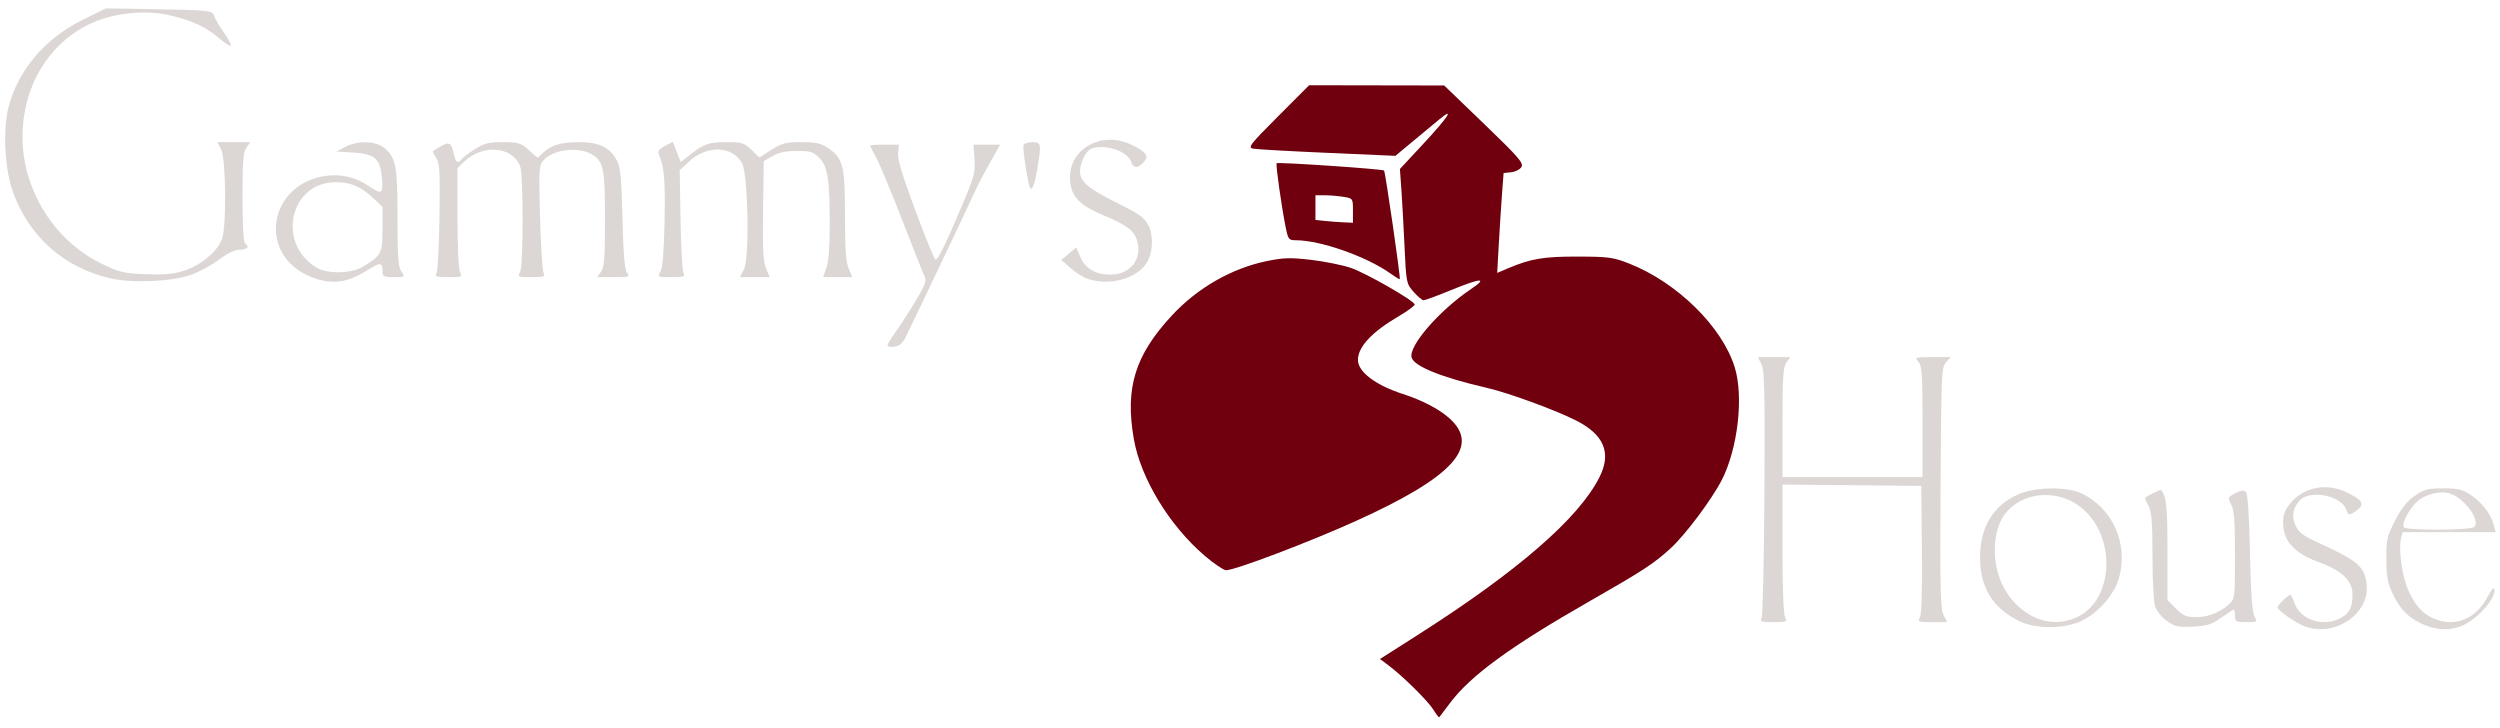
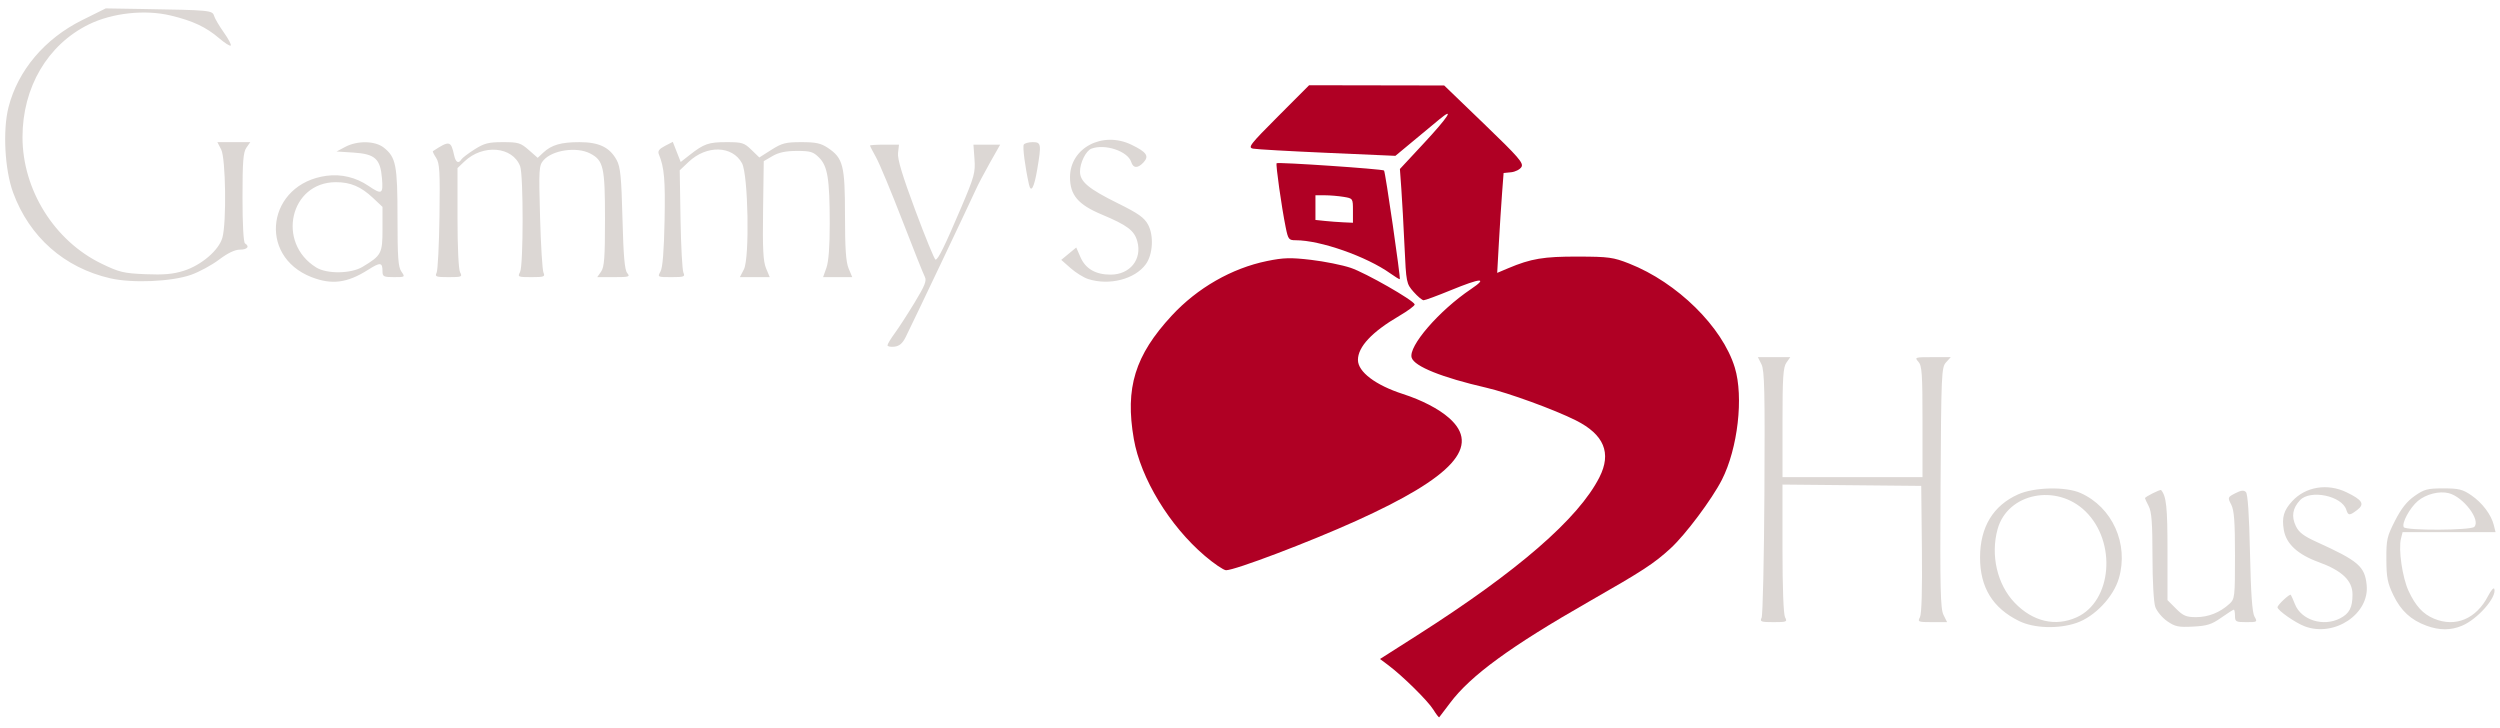
<svg xmlns="http://www.w3.org/2000/svg" version="1.1" id="svg1" width="320" height="93.12" viewBox="0 0 320 93.12">
  <defs id="defs1" />
  <g id="g1">
    <g id="g2" transform="translate(1.561555e-8,0.27409)">
      <path style="fill:#dcd7d4;fill-opacity:1" d="M 295.011,79.9 C 293.811,79.452 291.52,77.849 291.52,77.458 c 0,-0.3 1.567,-1.765 1.704,-1.592 0.058,0.074 0.299,0.62 0.536,1.212 0.807,2.024 3.629,2.904 5.767,1.799 1.195,-0.618 1.594,-1.383 1.594,-3.058 0,-1.772 -1.336,-3.05 -4.326,-4.139 -2.694,-0.981 -4.166,-2.341 -4.468,-4.125 -0.271,-1.603 -0.01,-2.497 1.07,-3.674 1.711,-1.864 4.518,-2.325 6.957,-1.145 2.031,0.983 2.355,1.506 1.391,2.247 -0.993,0.763 -1.175,0.762 -1.419,-0.007 -0.567,-1.787 -4.62,-2.623 -5.925,-1.222 -0.951,1.021 -1.123,2.072 -0.54,3.296 0.393,0.824 0.995,1.284 2.683,2.051 5.346,2.429 6.146,3.118 6.389,5.503 0.378,3.706 -4.123,6.715 -7.922,5.296 z m 15.578,-0.083 c -1.987,-0.728 -3.273,-1.912 -4.23,-3.894 -0.755,-1.563 -0.892,-2.259 -0.904,-4.594 -0.014,-2.528 0.076,-2.93 1.105,-4.947 0.8,-1.568 1.517,-2.474 2.508,-3.169 1.233,-0.865 1.643,-0.973 3.68,-0.973 1.973,0 2.471,0.122 3.572,0.876 1.414,0.967 2.563,2.494 2.894,3.844 l 0.216,0.88 h -5.949 -5.949 l -0.208,0.827 c -0.345,1.375 0.179,4.993 0.97,6.693 0.901,1.935 1.843,2.963 3.26,3.555 2.749,1.149 5.41,0.029 6.927,-2.915 0.363,-0.704 0.717,-1.11 0.788,-0.902 0.357,1.049 -2.128,3.887 -4.14,4.725 -1.447,0.604 -2.88,0.601 -4.541,-0.007 z m 6.118,-12.652 c 0.862,-0.862 -1.403,-3.846 -3.275,-4.315 -1.21,-0.304 -2.907,0.127 -3.944,1 -1.035,0.871 -2.108,2.865 -1.805,3.355 0.278,0.45 8.572,0.414 9.025,-0.039 z M 258.449,79.22 c -3.387,-1.659 -5.013,-4.313 -5.002,-8.163 0.011,-3.872 1.671,-6.616 4.871,-8.051 2.079,-0.932 6.09,-1.021 7.99,-0.176 4.075,1.812 6.19,6.513 4.91,10.916 -0.696,2.395 -3.098,4.92 -5.438,5.718 -2.326,0.792 -5.427,0.689 -7.331,-0.243 z m 7.371,-0.483 c 4.52,-2.052 5.146,-9.629 1.12,-13.558 -3.699,-3.61 -9.964,-2.346 -11.246,2.271 -0.923,3.325 -0.055,7.086 2.174,9.416 2.323,2.428 5.223,3.11 7.952,1.871 z m 11.575,0.496 c -0.64,-0.444 -1.324,-1.267 -1.52,-1.828 -0.207,-0.594 -0.357,-3.309 -0.358,-6.493 -0.002,-4.229 -0.111,-5.681 -0.48,-6.389 -0.263,-0.504 -0.478,-0.968 -0.478,-1.032 0,-0.171 1.965,-1.156 2.066,-1.035 0.67,0.799 0.814,2.173 0.814,7.795 v 6.293 l 1.088,1.088 c 0.925,0.925 1.31,1.088 2.576,1.088 1.564,0 3.052,-0.592 4.256,-1.693 0.694,-0.634 0.72,-0.861 0.72,-6.218 0,-4.332 -0.107,-5.766 -0.483,-6.494 -0.473,-0.914 -0.462,-0.945 0.517,-1.451 0.745,-0.385 1.093,-0.425 1.363,-0.155 0.24,0.24 0.417,2.876 0.523,7.787 0.112,5.2 0.283,7.641 0.571,8.145 0.4,0.701 0.373,0.72 -1.04,0.72 -1.335,0 -1.451,-0.064 -1.451,-0.8 0,-0.44 -0.068,-0.8 -0.151,-0.8 -0.083,0 -0.808,0.464 -1.612,1.03 -1.227,0.865 -1.806,1.048 -3.609,1.14 -1.877,0.096 -2.294,0.008 -3.312,-0.697 z m -51.91,-0.433 c 0.151,-0.308 0.313,-7.524 0.36,-16.035 0.072,-12.964 0.011,-15.625 -0.375,-16.4 l -0.462,-0.925 h 2.074 2.074 l -0.498,0.711 c -0.414,0.591 -0.498,1.891 -0.498,7.68 v 6.969 h 8.96 8.96 v -7.095 c 0,-6.153 -0.07,-7.173 -0.53,-7.68 -0.508,-0.562 -0.436,-0.585 1.81,-0.585 h 2.339 l -0.61,0.673 c -0.579,0.639 -0.614,1.446 -0.699,16.029 -0.075,12.909 -0.015,15.504 0.375,16.287 l 0.464,0.931 h -1.907 c -1.797,0 -1.887,-0.036 -1.57,-0.629 0.217,-0.406 0.306,-3.505 0.251,-8.72 l -0.086,-8.091 -8.88,-0.085 -8.88,-0.085 v 8.186 c 0,5.031 0.128,8.425 0.331,8.805 0.309,0.578 0.212,0.619 -1.474,0.619 -1.611,0 -1.776,-0.06 -1.531,-0.56 z M 113.6,43.924 c 0,-0.153 0.417,-0.847 0.927,-1.541 0.51,-0.695 1.658,-2.468 2.551,-3.941 1.311,-2.161 1.562,-2.795 1.299,-3.286 -0.179,-0.334 -1.479,-3.593 -2.889,-7.242 -1.41,-3.649 -2.916,-7.264 -3.346,-8.034 -0.43,-0.77 -0.782,-1.454 -0.782,-1.52 0,-0.066 0.835,-0.12 1.856,-0.12 h 1.856 l -0.125,1.069 c -0.089,0.761 0.55,2.88 2.219,7.36 1.289,3.46 2.451,6.291 2.583,6.291 0.331,0 1.176,-1.72 3.3,-6.711 1.662,-3.906 1.809,-4.442 1.686,-6.144 l -0.135,-1.865 h 1.711 1.711 l -1.312,2.32 c -0.722,1.276 -1.535,2.824 -1.808,3.44 -0.578,1.306 -8.15,17.228 -8.979,18.88 -0.405,0.808 -0.807,1.148 -1.442,1.221 -0.484,0.056 -0.88,-0.024 -0.88,-0.177 z M 14.124,35.352 C 8.232,34 3.769,30.066 1.678,24.377 0.607,21.463 0.336,16.394 1.092,13.44 2.299,8.731 5.727,4.679 10.516,2.301 l 3.022,-1.501 4.671,0.077 C 26.927,1.021 27.185,1.046 27.403,1.76 c 0.107,0.352 0.671,1.31 1.254,2.129 0.582,0.819 0.978,1.57 0.879,1.669 C 29.436,5.657 28.774,5.239 28.062,4.63 26.37,3.182 24.683,2.39 21.842,1.711 18.545,0.923 14.355,1.381 11.355,2.858 6.089,5.451 2.88,10.911 2.88,17.28 c 0,6.744 4.081,13.276 10.116,16.194 2.279,1.102 2.826,1.233 5.623,1.35 2.351,0.098 3.531,-0.006 4.887,-0.433 2.268,-0.713 4.514,-2.637 4.962,-4.249 0.538,-1.938 0.424,-10.155 -0.156,-11.277 l -0.488,-0.944 h 2.106 2.106 l -0.498,0.711 C 31.133,19.21 31.04,20.399 31.04,25.012 c 0,3.435 0.126,5.748 0.32,5.868 0.634,0.392 0.301,0.8 -0.654,0.8 -0.64,0 -1.554,0.438 -2.668,1.279 -0.932,0.704 -2.546,1.579 -3.586,1.945 -2.488,0.876 -7.51,1.093 -10.328,0.447 z m 25.752,-0.152 c -6.998,-2.733 -5.626,-11.972 1.926,-12.974 1.882,-0.25 3.76,0.203 5.369,1.295 1.713,1.163 1.891,1.062 1.721,-0.98 -0.207,-2.497 -0.89,-3.11 -3.664,-3.286 l -2.146,-0.137 1.099,-0.586 c 1.555,-0.828 3.826,-0.791 4.935,0.081 1.567,1.233 1.764,2.236 1.764,8.985 0,5.075 0.089,6.306 0.498,6.89 0.493,0.704 0.483,0.711 -0.96,0.711 -1.314,0 -1.458,-0.074 -1.458,-0.747 0,-1.165 -0.269,-1.192 -1.857,-0.184 -2.657,1.685 -4.64,1.94 -7.227,0.93 z M 46.4,33.885 c 2.427,-1.457 2.56,-1.709 2.56,-4.837 v -2.841 l -1.2,-1.132 c -1.556,-1.468 -2.897,-2.036 -4.79,-2.03 -5.848,0.02 -7.612,7.756 -2.49,10.919 1.377,0.85 4.44,0.809 5.92,-0.079 z m 92.88,1.556 c -0.572,-0.184 -1.58,-0.81 -2.24,-1.392 l -1.2,-1.058 0.96,-0.793 0.96,-0.793 0.539,1.238 c 0.646,1.485 1.941,2.236 3.854,2.236 2.488,0 4.059,-1.957 3.422,-4.263 -0.383,-1.387 -1.271,-2.056 -4.561,-3.436 -3.019,-1.266 -4.055,-2.487 -4.053,-4.775 0.003,-3.752 4.163,-5.945 7.872,-4.15 1.926,0.932 2.279,1.437 1.562,2.23 -0.739,0.817 -1.337,0.806 -1.602,-0.028 -0.44,-1.385 -3.371,-2.362 -5.099,-1.699 -0.695,0.267 -1.454,1.796 -1.454,2.93 0,1.293 1.083,2.198 4.87,4.072 2.604,1.288 3.353,1.818 3.842,2.72 0.755,1.392 0.618,3.823 -0.286,5.064 -1.401,1.925 -4.677,2.766 -7.386,1.897 z M 55.886,34.64 c 0.151,-0.308 0.316,-3.565 0.367,-7.237 0.079,-5.72 0.018,-6.79 -0.426,-7.468 -0.285,-0.435 -0.471,-0.822 -0.413,-0.86 2.12,-1.387 2.306,-1.351 2.714,0.525 0.2,0.92 0.562,1.125 0.931,0.529 0.119,-0.193 0.876,-0.769 1.682,-1.28 1.245,-0.789 1.79,-0.929 3.631,-0.929 1.972,0 2.269,0.09 3.31,1.004 l 1.144,1.004 0.708,-0.663 c 1.061,-0.993 2.278,-1.346 4.648,-1.344 2.501,0.001 3.872,0.665 4.758,2.305 0.473,0.875 0.598,2.145 0.736,7.486 0.124,4.783 0.279,6.567 0.605,6.96 0.401,0.482 0.252,0.528 -1.698,0.528 h -2.137 l 0.498,-0.711 C 77.35,33.906 77.44,32.688 77.44,27.753 c 0,-6.652 -0.193,-7.5 -1.91,-8.387 -1.718,-0.889 -4.832,-0.432 -5.961,0.874 -0.587,0.679 -0.612,1.099 -0.442,7.28 0.099,3.608 0.297,6.812 0.441,7.12 0.231,0.498 0.06,0.56 -1.545,0.56 -1.722,0 -1.789,-0.031 -1.454,-0.657 0.429,-0.801 0.437,-12.41 0.01,-13.535 C 65.611,18.465 61.809,18.141 59.44,20.4 l -0.88,0.84 v 6.361 c 0,3.773 0.135,6.613 0.331,6.98 0.309,0.578 0.212,0.619 -1.474,0.619 -1.611,0 -1.776,-0.06 -1.531,-0.56 z m 28.658,-0.16 c 0.274,-0.485 0.444,-2.612 0.521,-6.507 0.103,-5.234 -0.031,-6.791 -0.736,-8.511 -0.162,-0.395 0.047,-0.677 0.784,-1.058 l 1.005,-0.52 0.506,1.289 0.506,1.289 1.155,-0.905 c 1.83,-1.434 2.416,-1.637 4.719,-1.637 1.983,0 2.251,0.083 3.177,0.981 l 1.012,0.981 1.546,-0.981 c 1.354,-0.859 1.831,-0.981 3.836,-0.981 1.848,0 2.5,0.14 3.377,0.726 1.97,1.316 2.206,2.241 2.207,8.644 3.7e-4,4.244 0.118,5.972 0.464,6.8 l 0.464,1.11 h -1.866 -1.866 l 0.428,-1.2 c 0.281,-0.788 0.427,-2.737 0.423,-5.68 -0.006,-5.712 -0.269,-7.328 -1.368,-8.426 -0.745,-0.744 -1.112,-0.853 -2.849,-0.849 -1.421,0.004 -2.315,0.192 -3.112,0.658 L 97.76,20.355 97.673,26.652 c -0.068,4.968 0.012,6.534 0.384,7.422 l 0.47,1.126 H 96.615 94.704 l 0.518,-1.002 C 95.965,32.761 95.773,22.093 94.977,20.622 93.749,18.354 90.45,18.267 88.149,20.443 l -1.145,1.083 0.104,6.277 c 0.057,3.452 0.225,6.529 0.372,6.837 0.239,0.499 0.071,0.56 -1.537,0.56 -1.779,0 -1.8,-0.01 -1.399,-0.72 z M 131.705,23.326 c -0.496,-2.232 -0.832,-4.816 -0.661,-5.092 0.107,-0.173 0.618,-0.314 1.135,-0.314 1.096,0 1.136,0.238 0.585,3.494 -0.397,2.346 -0.8,3.075 -1.059,1.912 z" id="path1" />
-       <path d="m 183.466,90.558 c -0.693,-1.121 -3.92,-4.306 -5.757,-5.682 l -1.068,-0.799 4.748,-3.024 c 12.885,-8.207 20.659,-14.948 23.34,-20.24 1.574,-3.107 0.594,-5.465 -3.028,-7.284 -2.731,-1.371 -8.645,-3.528 -11.443,-4.173 -5.694,-1.313 -9.209,-2.725 -9.564,-3.843 -0.459,-1.446 3.501,-6.029 7.587,-8.78 2.236,-1.505 1.31,-1.454 -2.587,0.144 -1.717,0.704 -3.277,1.28 -3.467,1.28 -0.19,0 -0.769,-0.483 -1.287,-1.073 -0.926,-1.054 -0.946,-1.158 -1.163,-5.84 -0.121,-2.622 -0.303,-5.919 -0.405,-7.327 l -0.184,-2.56 3.074,-3.305 c 3.101,-3.334 4.003,-4.726 1.973,-3.046 -0.605,0.501 -2.118,1.756 -3.362,2.789 l -2.262,1.878 -8.718,-0.382 c -4.795,-0.21 -9.067,-0.452 -9.493,-0.538 -0.707,-0.142 -0.423,-0.509 3.195,-4.136 l 3.97,-3.98 8.645,0.015 8.645,0.015 5.12,4.931 c 4.427,4.263 5.072,5.008 4.768,5.505 -0.194,0.316 -0.787,0.618 -1.317,0.671 l -0.965,0.097 -0.199,2.623 c -0.109,1.443 -0.294,4.319 -0.41,6.392 l -0.211,3.769 1.407,-0.594 c 2.927,-1.235 4.541,-1.504 8.928,-1.492 3.945,0.011 4.515,0.089 6.56,0.894 6.158,2.425 11.934,8.115 13.521,13.319 1.143,3.748 0.382,10.354 -1.654,14.354 -1.267,2.489 -4.675,7.043 -6.568,8.777 -2.137,1.957 -3.514,2.855 -10.462,6.824 -10.004,5.715 -15.136,9.46 -17.757,12.96 -0.717,0.957 -1.345,1.784 -1.395,1.838 -0.05,0.053 -0.39,-0.386 -0.755,-0.977 z M 154.211,70.868 c -4.512,-3.837 -8.209,-9.923 -9.083,-14.954 -1.136,-6.54 0.145,-10.701 4.861,-15.794 3.277,-3.539 7.677,-6.06 12.191,-6.983 2.124,-0.434 3.003,-0.458 5.636,-0.15 1.716,0.201 3.999,0.661 5.073,1.022 1.907,0.642 8.022,4.134 8.189,4.676 0.046,0.15 -0.853,0.821 -1.999,1.492 -3.474,2.032 -5.263,3.943 -5.263,5.621 0,1.524 2.251,3.228 5.76,4.361 2.422,0.782 4.567,1.895 5.889,3.055 4.129,3.625 0.592,7.546 -11.901,13.194 -5.997,2.711 -15.5,6.315 -16.63,6.307 -0.307,-0.002 -1.533,-0.833 -2.724,-1.846 z m 23.766,-36.136 c -3.06,-2.181 -8.97,-4.255 -12.124,-4.255 -0.891,0 -0.972,-0.106 -1.29,-1.68 -0.526,-2.602 -1.293,-8.039 -1.154,-8.178 0.169,-0.169 13.556,0.739 13.749,0.933 0.167,0.167 2.142,13.794 2.016,13.909 -0.042,0.038 -0.581,-0.29 -1.197,-0.728 z m -4.8,-8.053 c 0,-1.552 -0.005,-1.559 -1.2,-1.756 -0.66,-0.109 -1.74,-0.2 -2.4,-0.202 l -1.2,-0.004 v 1.581 1.581 l 1.2,0.126 c 0.66,0.069 1.74,0.15 2.4,0.179 l 1.2,0.054 z" style="fill:#70000e;fill-opacity:1" id="path1-8" />
+       <path d="m 183.466,90.558 c -0.693,-1.121 -3.92,-4.306 -5.757,-5.682 l -1.068,-0.799 4.748,-3.024 c 12.885,-8.207 20.659,-14.948 23.34,-20.24 1.574,-3.107 0.594,-5.465 -3.028,-7.284 -2.731,-1.371 -8.645,-3.528 -11.443,-4.173 -5.694,-1.313 -9.209,-2.725 -9.564,-3.843 -0.459,-1.446 3.501,-6.029 7.587,-8.78 2.236,-1.505 1.31,-1.454 -2.587,0.144 -1.717,0.704 -3.277,1.28 -3.467,1.28 -0.19,0 -0.769,-0.483 -1.287,-1.073 -0.926,-1.054 -0.946,-1.158 -1.163,-5.84 -0.121,-2.622 -0.303,-5.919 -0.405,-7.327 l -0.184,-2.56 3.074,-3.305 c 3.101,-3.334 4.003,-4.726 1.973,-3.046 -0.605,0.501 -2.118,1.756 -3.362,2.789 l -2.262,1.878 -8.718,-0.382 c -4.795,-0.21 -9.067,-0.452 -9.493,-0.538 -0.707,-0.142 -0.423,-0.509 3.195,-4.136 l 3.97,-3.98 8.645,0.015 8.645,0.015 5.12,4.931 c 4.427,4.263 5.072,5.008 4.768,5.505 -0.194,0.316 -0.787,0.618 -1.317,0.671 l -0.965,0.097 -0.199,2.623 c -0.109,1.443 -0.294,4.319 -0.41,6.392 l -0.211,3.769 1.407,-0.594 c 2.927,-1.235 4.541,-1.504 8.928,-1.492 3.945,0.011 4.515,0.089 6.56,0.894 6.158,2.425 11.934,8.115 13.521,13.319 1.143,3.748 0.382,10.354 -1.654,14.354 -1.267,2.489 -4.675,7.043 -6.568,8.777 -2.137,1.957 -3.514,2.855 -10.462,6.824 -10.004,5.715 -15.136,9.46 -17.757,12.96 -0.717,0.957 -1.345,1.784 -1.395,1.838 -0.05,0.053 -0.39,-0.386 -0.755,-0.977 z M 154.211,70.868 c -4.512,-3.837 -8.209,-9.923 -9.083,-14.954 -1.136,-6.54 0.145,-10.701 4.861,-15.794 3.277,-3.539 7.677,-6.06 12.191,-6.983 2.124,-0.434 3.003,-0.458 5.636,-0.15 1.716,0.201 3.999,0.661 5.073,1.022 1.907,0.642 8.022,4.134 8.189,4.676 0.046,0.15 -0.853,0.821 -1.999,1.492 -3.474,2.032 -5.263,3.943 -5.263,5.621 0,1.524 2.251,3.228 5.76,4.361 2.422,0.782 4.567,1.895 5.889,3.055 4.129,3.625 0.592,7.546 -11.901,13.194 -5.997,2.711 -15.5,6.315 -16.63,6.307 -0.307,-0.002 -1.533,-0.833 -2.724,-1.846 z m 23.766,-36.136 c -3.06,-2.181 -8.97,-4.255 -12.124,-4.255 -0.891,0 -0.972,-0.106 -1.29,-1.68 -0.526,-2.602 -1.293,-8.039 -1.154,-8.178 0.169,-0.169 13.556,0.739 13.749,0.933 0.167,0.167 2.142,13.794 2.016,13.909 -0.042,0.038 -0.581,-0.29 -1.197,-0.728 z m -4.8,-8.053 c 0,-1.552 -0.005,-1.559 -1.2,-1.756 -0.66,-0.109 -1.74,-0.2 -2.4,-0.202 l -1.2,-0.004 v 1.581 1.581 l 1.2,0.126 c 0.66,0.069 1.74,0.15 2.4,0.179 l 1.2,0.054 z" style="fill:#b00024;fill-opacity:1" id="path1-8" />
    </g>
  </g>
</svg>
